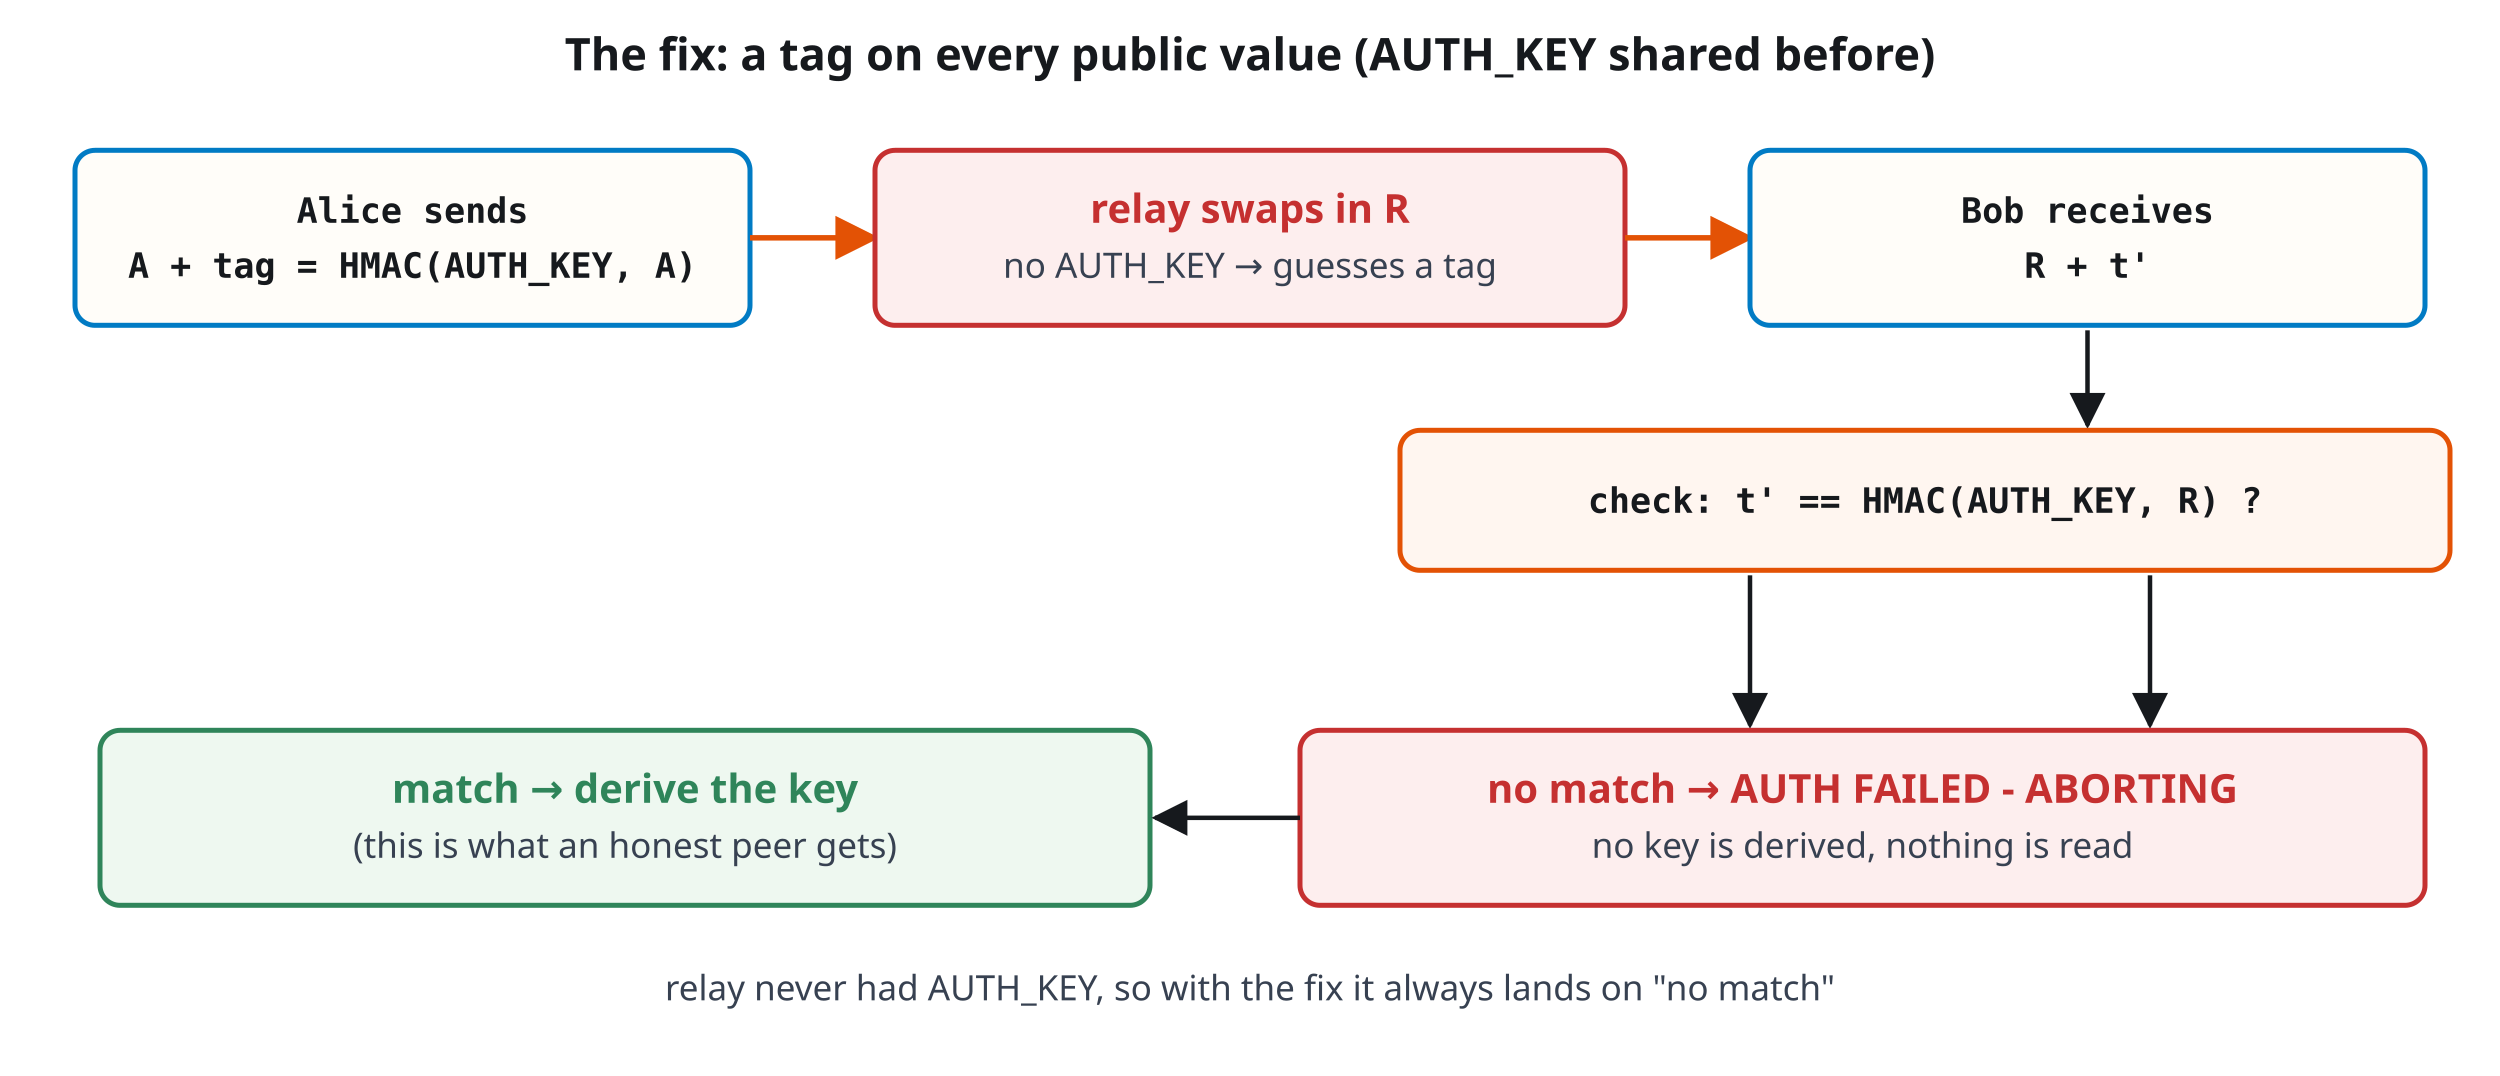
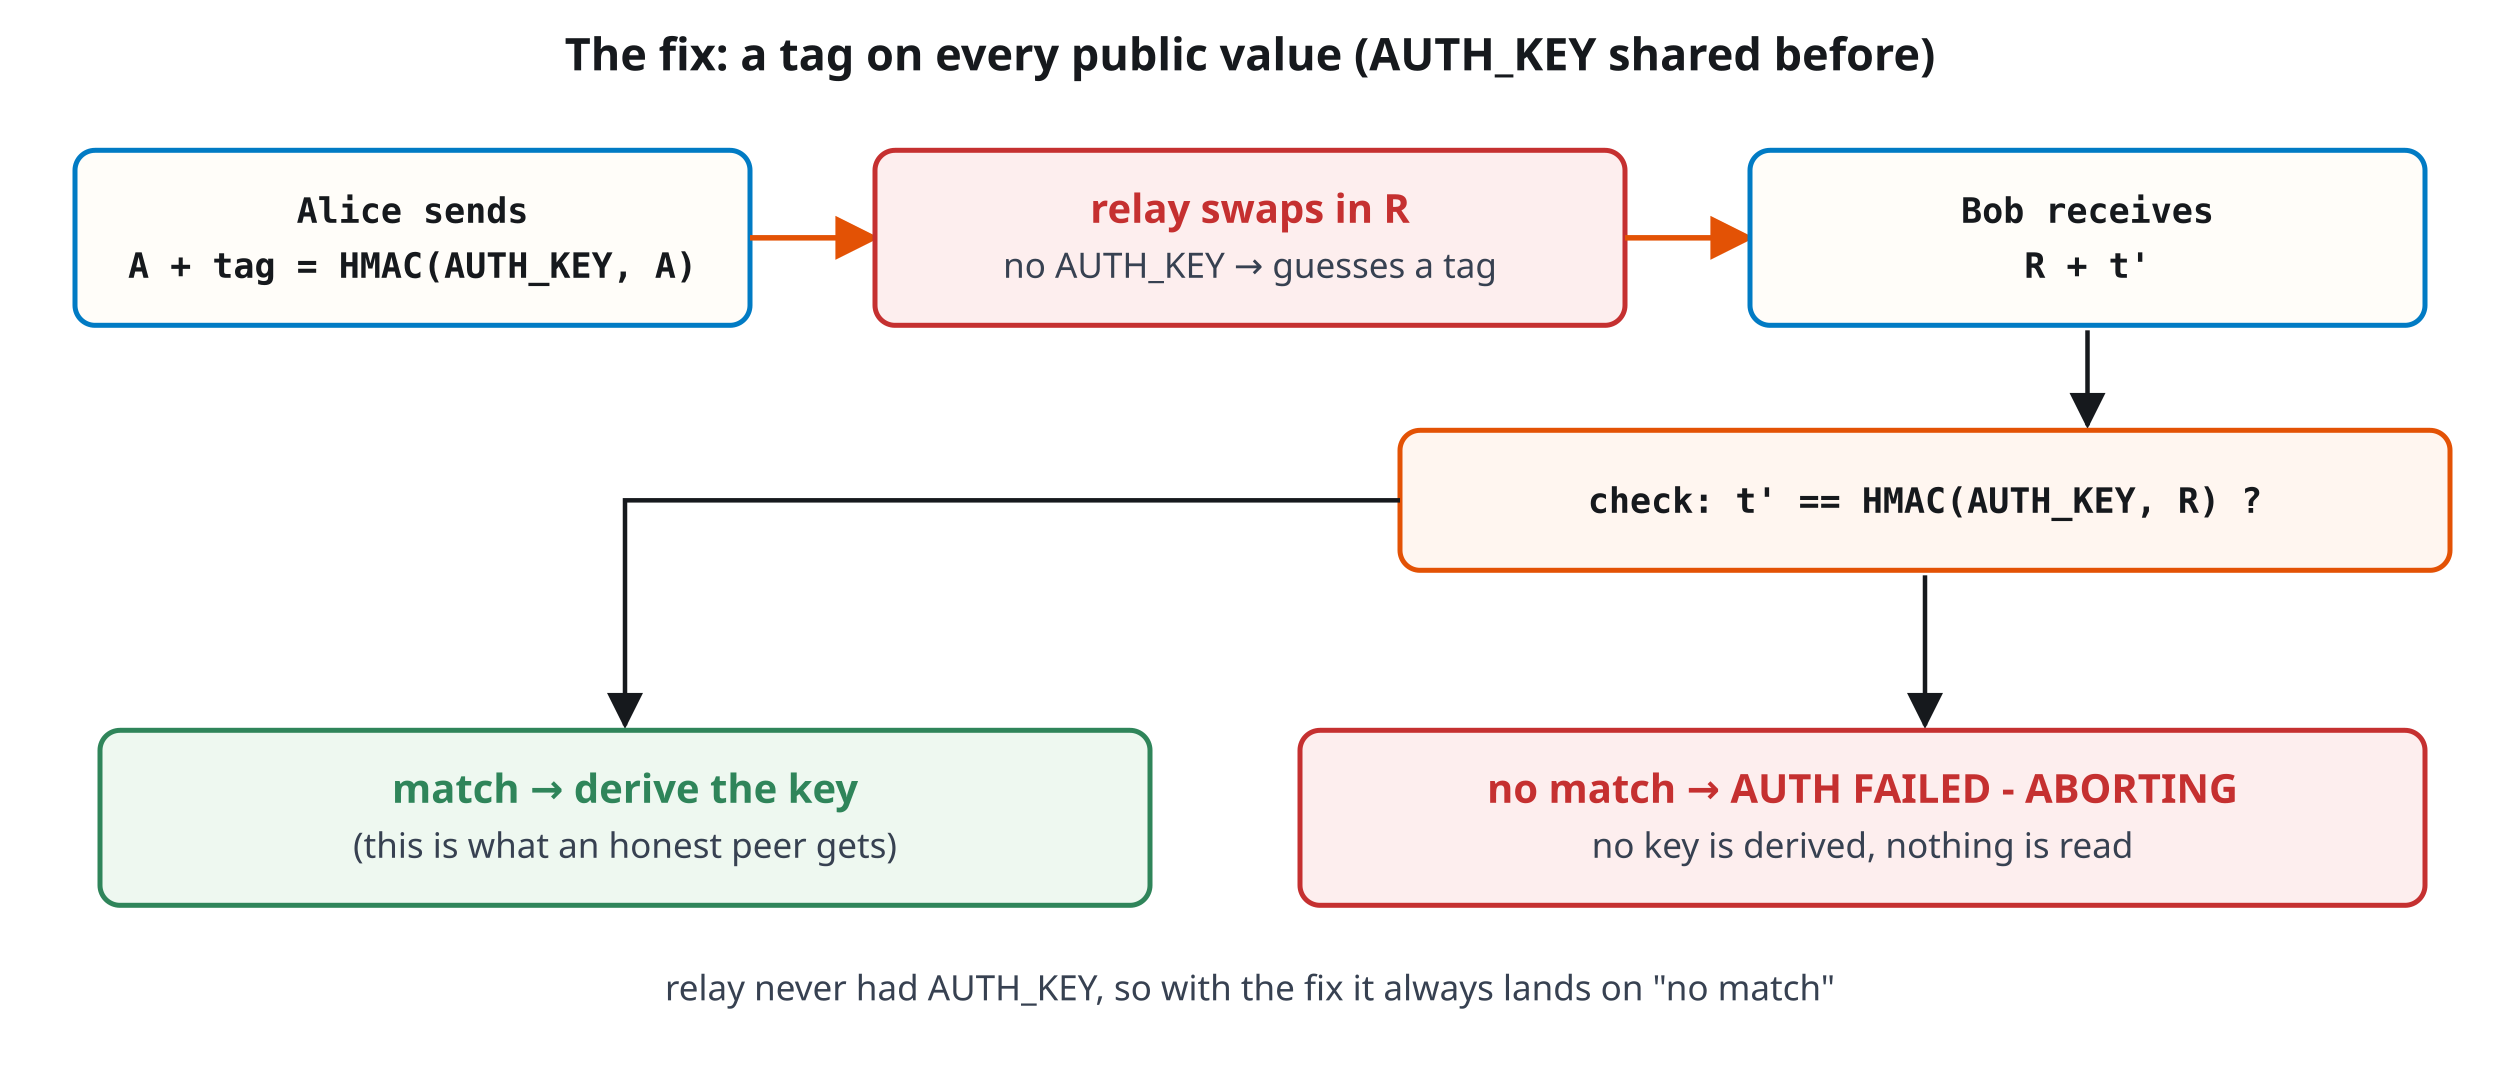
<svg xmlns="http://www.w3.org/2000/svg" viewBox="0 0 1000 430" width="760" height="327" role="img" aria-label="Alice sends her public value A with a tag made from AUTH_KEY. The relay replaces A with its own value R but has no AUTH_KEY so it cannot make a matching tag. Bob recomputes the tag and compares: on a match he continues, on no match he stops with AUTH FAILED.">
  <style>
    .b  { fill: #fffdf9; stroke: #017BC4; stroke-width: 2 }
    .bo { fill: #fff6f0; stroke: #E35205; stroke-width: 2 }
    .bg { fill: #f3f4f6; stroke: #6b7280; stroke-width: 1.5 }
    .bgr{ fill: #eef8f0; stroke: #2f855a; stroke-width: 2 }
    .br { fill: #fdeeee; stroke: #c53030; stroke-width: 2 }
    .t  { font: 700 18px system-ui, sans-serif; fill: #16191d; text-anchor: middle }
    .ts { font: 500 14px system-ui, sans-serif; fill: #374151; text-anchor: middle }
    .tm { font: 600 14px ui-monospace, Menlo, monospace; fill: #16191d; text-anchor: middle }
    .tb { font: 700 16px system-ui, sans-serif; fill: #017BC4; text-anchor: middle }
    .to { font: 700 16px system-ui, sans-serif; fill: #E35205; text-anchor: middle }
    .tg { font: 700 16px system-ui, sans-serif; fill: #2f855a; text-anchor: middle }
    .tr { font: 700 16px system-ui, sans-serif; fill: #c53030; text-anchor: middle }
    .a  { stroke: #16191d; stroke-width: 1.8; fill: none; marker-end: url(#ar) }
    .ao { stroke: #E35205; stroke-width: 2.2; fill: none; marker-end: url(#aro) }
    .ab { stroke: #017BC4; stroke-width: 2.2; fill: none; marker-end: url(#arb) }
    .ad { stroke: #E35205; stroke-width: 2.2; fill: none; stroke-dasharray: 6 5; marker-end: url(#aro) }
    @media (prefers-color-scheme: dark) {
      .b  { fill: #151a20; stroke: #4aa3dd } .bo { fill: #2a1c14; stroke: #ff7a3d }
      .bg { fill: #22262b; stroke: #9aa3ad } .bgr { fill: #14251a; stroke: #5fbf8a } .br { fill: #2a1515; stroke: #f08080 }
      .t, .tm { fill: #e6e8ea } .ts { fill: #b8c0c8 }
      .tb { fill: #4aa3dd } .to { fill: #ff7a3d } .tg { fill: #5fbf8a } .tr { fill: #f08080 }
      .a  { stroke: #c9ced3 } .ao, .ad { stroke: #ff7a3d } .ab { stroke: #4aa3dd }
      [fill="#16191d"] { fill: #c9ced3 }
    }
  </style>
  <defs>
    <marker id="ar" viewBox="0 0 10 10" refX="9" refY="5" markerWidth="8" markerHeight="8" orient="auto">
      <path d="M0,0 L10,5 L0,10 z" fill="#16191d" />
    </marker>
    <marker id="aro" viewBox="0 0 10 10" refX="9" refY="5" markerWidth="8" markerHeight="8" orient="auto">
      <path d="M0,0 L10,5 L0,10 z" fill="#E35205" />
    </marker>
    <marker id="arb" viewBox="0 0 10 10" refX="9" refY="5" markerWidth="8" markerHeight="8" orient="auto">
      <path d="M0,0 L10,5 L0,10 z" fill="#017BC4" />
    </marker>
  </defs>
  <text class="t" x="500" y="28">The fix: a tag on every public value (AUTH_KEY shared before)</text>
  <rect class="b" x="30" y="60" width="270" height="70" rx="8" />
  <text class="tm" x="165.0" y="89.0">Alice sends</text>
  <text class="tm" x="165.0" y="111.0">A  +  tag = HMAC(AUTH_KEY, A)</text>
  <path class="ao" d="M300,95 H350" />
  <rect class="br" x="350" y="60" width="300" height="70" rx="8" />
  <text class="tr" x="500.0" y="89.0">relay swaps in R</text>
  <text class="ts" x="500.0" y="111.0">no AUTH_KEY → guesses a tag</text>
  <path class="ao" d="M650,95 H700" />
  <rect class="b" x="700" y="60" width="270" height="70" rx="8" />
  <text class="tm" x="835.0" y="89.0">Bob receives</text>
  <text class="tm" x="835.0" y="111.0">R  +  t'</text>
  <path class="a" d="M835,132 V170" />
  <rect class="bo" x="560" y="172" width="420" height="56" rx="8" />
  <text class="tm" x="770.0" y="205.0">check:  t' == HMAC(AUTH_KEY, R)  ?</text>
-   <path class="a" d="M700,230 V290" />
-   <path class="a" d="M860,230 V290" />
+   <path class="a" d="M560,200 H250 V290" />
+   <path class="a" d="M770,230 V290" />
  <rect class="bgr" x="40" y="292" width="420" height="70" rx="8" />
  <text class="tg" x="250.0" y="321.0">match → derive the key</text>
  <text class="ts" x="250.0" y="343.0">(this is what an honest peer gets)</text>
  <rect class="br" x="520" y="292" width="450" height="70" rx="8" />
  <text class="tr" x="745.0" y="321.0">no match → AUTH FAILED - ABORTING</text>
  <text class="ts" x="745.0" y="343.0">no key is derived, nothing is read</text>
-   <path class="a" d="M520,327 H462" />
  <text class="ts" x="500" y="400">relay never had AUTH_KEY, so with the fix it always lands on "no match"</text>
</svg>
